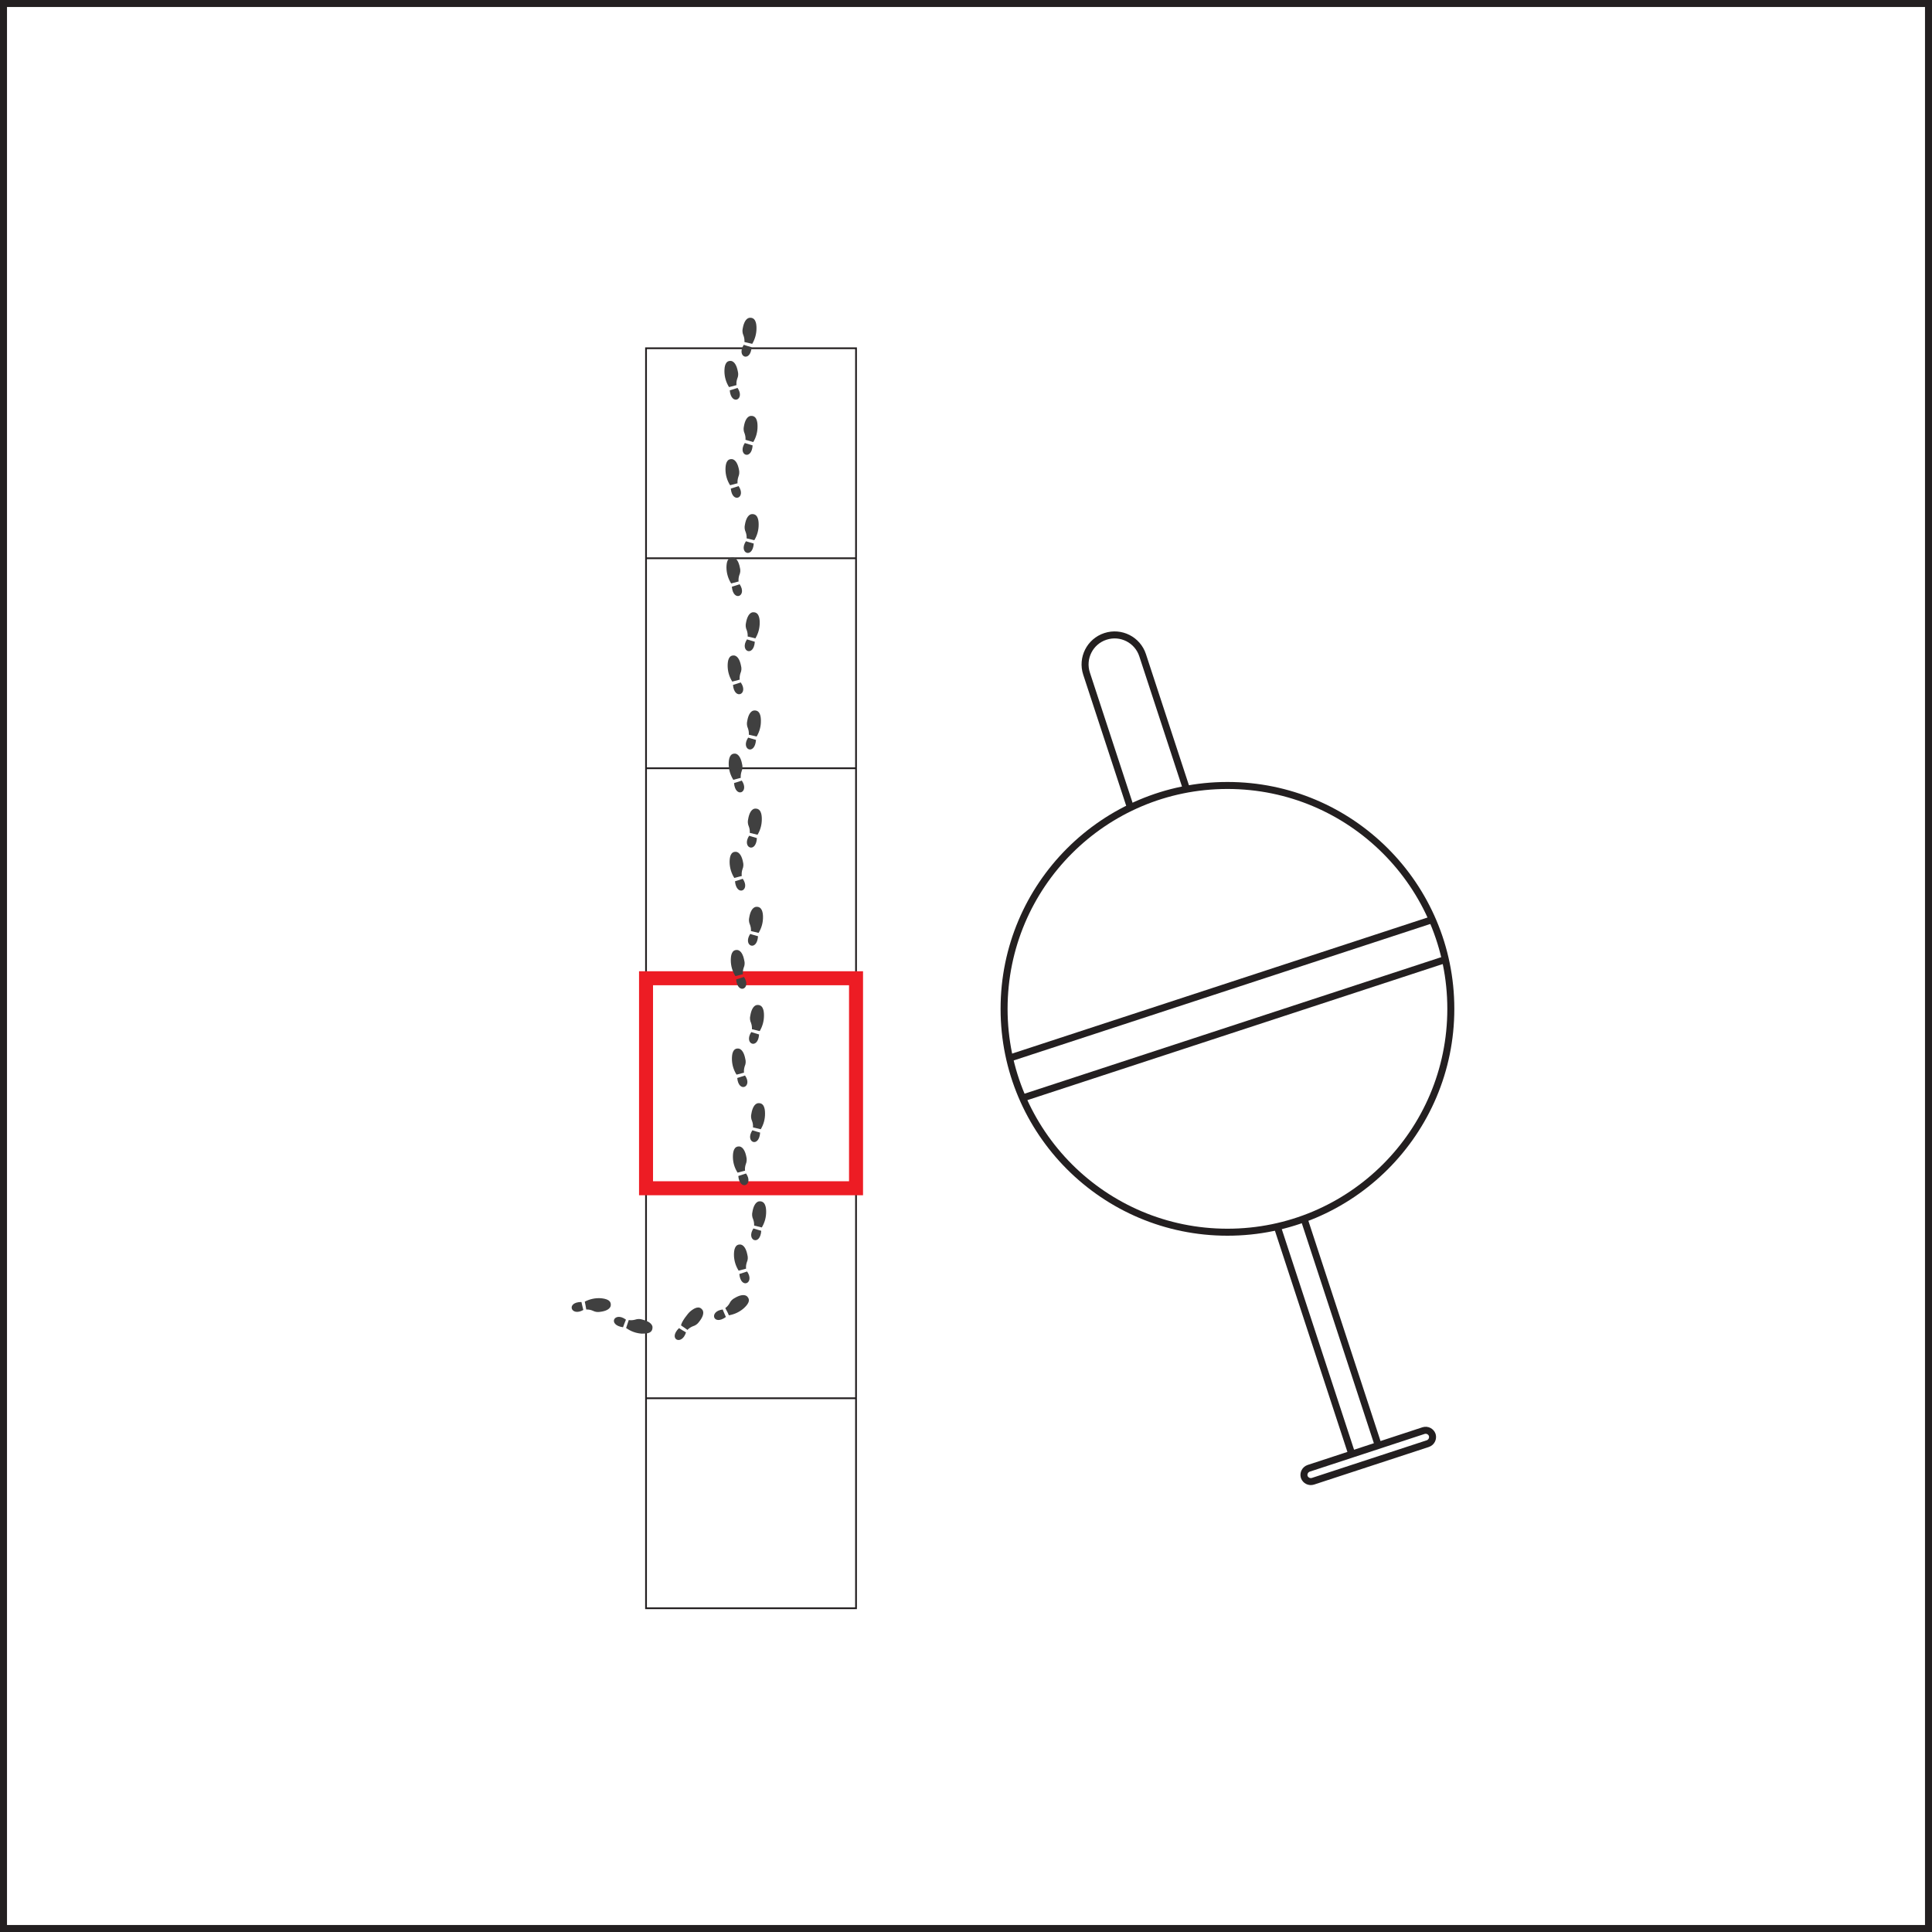
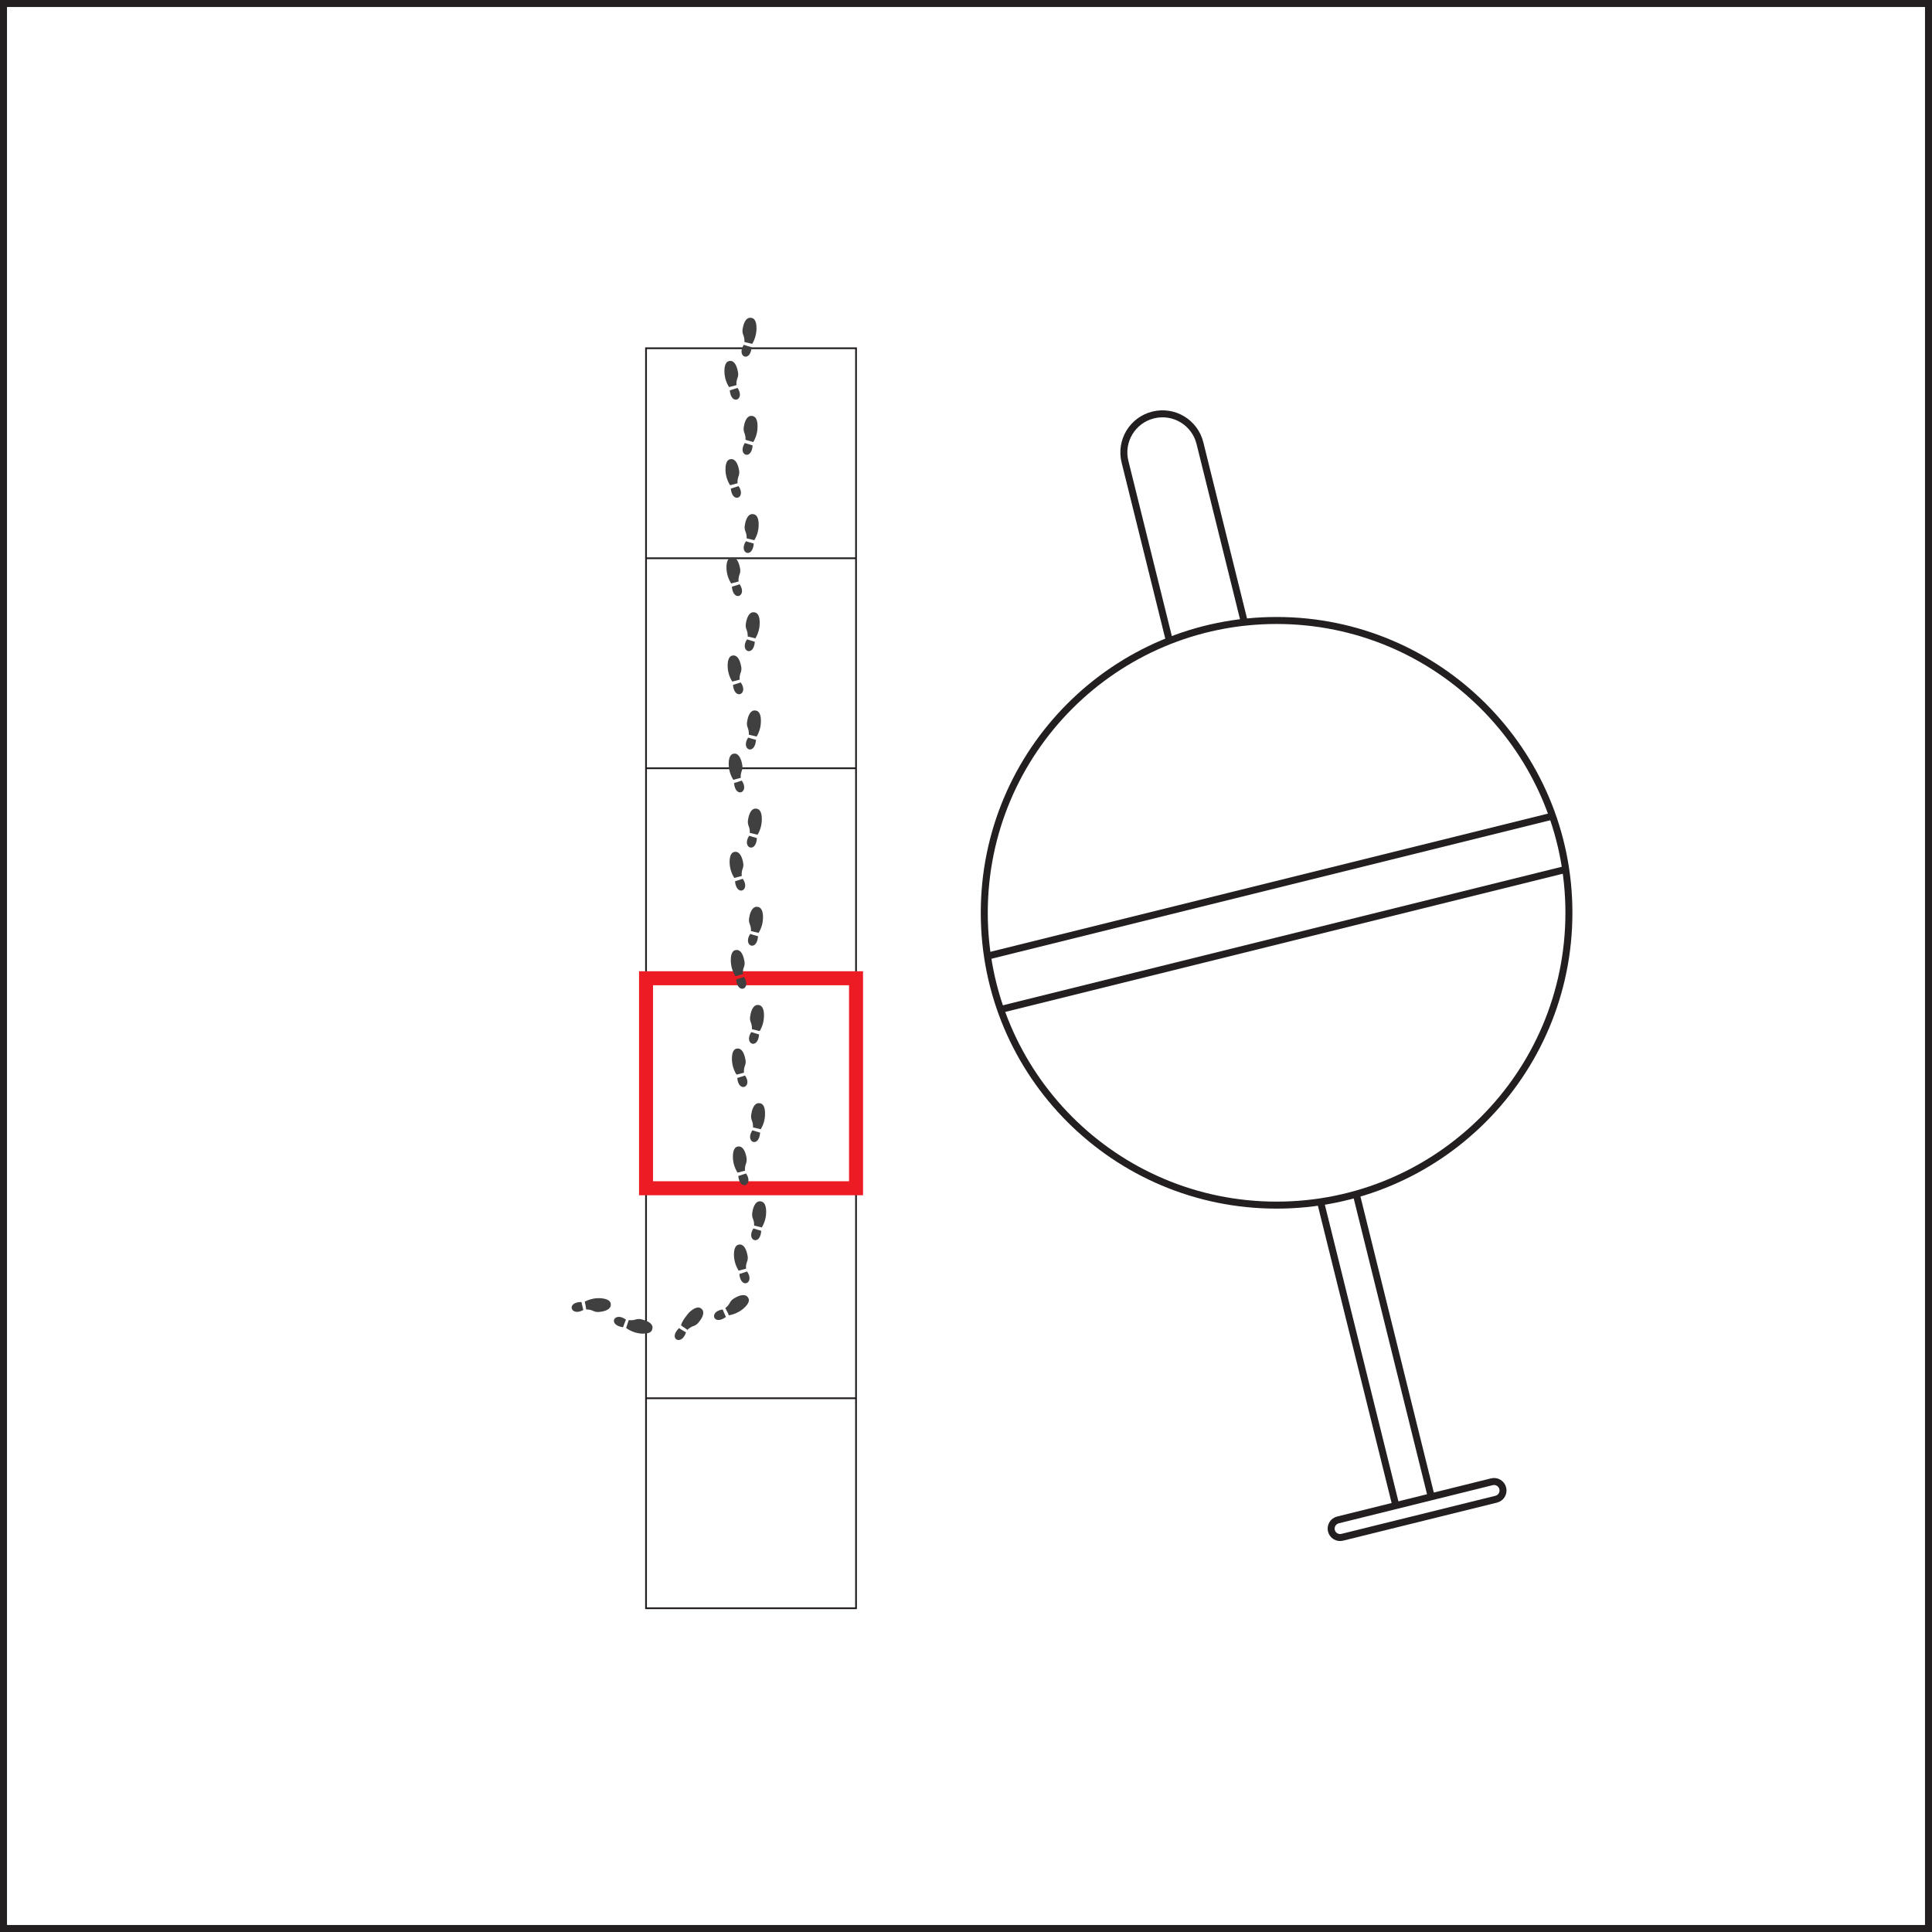
<svg xmlns="http://www.w3.org/2000/svg" viewBox="0 0 276 276">
  <defs>
-     <style>.cls-1{fill:#fff;}.cls-1,.cls-2,.cls-3{stroke:#231f20;}.cls-1,.cls-2,.cls-3,.cls-4{stroke-miterlimit:10;}.cls-2,.cls-3,.cls-4,.cls-5{fill:none;}.cls-2{stroke-width:0.25px;}.cls-4{stroke:#ed1c24;stroke-width:2px;}.cls-6{fill:#404040;}</style>
+     <style>.cls-1{fill:#fff;}.cls-1,.cls-2,.cls-3{stroke:#231f20;}.cls-1,.cls-2,.cls-3,.cls-4{stroke-miterlimit:10;}.cls-2,.cls-3,.cls-4{fill:none;}.cls-2{stroke-width:0.25px;}.cls-4{stroke:#ed1c24;stroke-width:2px;}.cls-5{fill:#404040;}</style>
  </defs>
  <g id="Layer_2" data-name="Layer 2">
    <g id="wateringcan1">
      <rect class="cls-1" x="0.5" y="0.5" width="275" height="275" />
      <rect class="cls-2" x="92.29" y="49.75" width="30" height="120" />
      <line class="cls-2" x1="92.29" y1="139.75" x2="122.29" y2="139.75" />
      <line class="cls-2" x1="92.29" y1="109.75" x2="122.29" y2="109.75" />
      <line class="cls-2" x1="92.29" y1="79.75" x2="122.29" y2="79.75" />
      <g id="watering_can_top" data-name="watering can top">
-         <rect class="cls-1" x="163.19" y="89.4" width="8.43" height="60.95" rx="4.21" transform="translate(-29.01 58.11) rotate(-18.15)" />
-         <circle class="cls-1" cx="175.35" cy="144.12" r="31.91" />
-         <line class="cls-3" x1="204.75" y1="131.33" x2="144.22" y2="151.16" />
-         <line class="cls-3" x1="206.48" y1="137.07" x2="145.96" y2="156.9" />
-         <line class="cls-3" x1="186.29" y1="174.11" x2="196.89" y2="206.47" />
-         <line class="cls-3" x1="182.42" y1="175.09" x2="193.11" y2="207.71" />
-         <path class="cls-3" d="M204.61,205h0a1,1,0,0,1-.63,1.23l-16.42,5.38a1,1,0,0,1-1.24-.62h0a1,1,0,0,1,.63-1.23l16.42-5.39A1,1,0,0,1,204.61,205Z" />
+         <rect class="cls-1" x="168.82" y="58.12" width="11.03" height="79.75" rx="5.51" transform="translate(-18.46 44.84) rotate(-13.93)" />
+         <circle class="cls-1" cx="182.37" cy="130.4" r="41.76" />
+         <line class="cls-3" x1="221.96" y1="116.54" x2="141.07" y2="136.59" />
+         <line class="cls-3" x1="223.67" y1="124.2" x2="142.78" y2="144.25" />
+         <line class="cls-3" x1="193.75" y1="170.59" x2="204.47" y2="213.84" />
+         <line class="cls-3" x1="188.6" y1="171.5" x2="199.41" y2="215.09" />
+         <path class="cls-3" d="M214.68,212.62h0a1.28,1.28,0,0,1-.93,1.55l-22,5.44a1.28,1.28,0,0,1-1.55-.93h0a1.28,1.28,0,0,1,.94-1.55l21.95-5.44A1.28,1.28,0,0,1,214.68,212.62Z" />
      </g>
      <rect class="cls-2" x="92.29" y="169.75" width="30" height="60" />
      <line class="cls-2" x1="122.29" y1="199.75" x2="92.29" y2="199.75" />
      <rect class="cls-4" x="92.29" y="139.75" width="30" height="30" />
-       <rect class="cls-5" x="103.46" y="45.41" width="4.66" height="11.69" transform="translate(-0.55 1.16) rotate(-0.62)" />
-       <path id="path2890" class="cls-6" d="M104.25,55.77c.44-.14.76-.23,1.11-.36C106.5,57.1,104.45,58,104.25,55.77Zm1-.76-1.1.29a4.25,4.25,0,0,1-.66-2.26c0-.67.12-1.6,1-1.47.43.11.75.63.91,1.47a1.54,1.54,0,0,1-.08,1.06,2.16,2.16,0,0,0-.11.91Z" />
-       <path id="path2890-7" class="cls-6" d="M107.37,49.6c-.45-.14-.76-.21-1.12-.34C105.15,51,107.22,51.84,107.37,49.6Zm.09-.48a4.35,4.35,0,0,0,.61-2.27c0-.67-.15-1.59-1.07-1.44-.43.12-.74.64-.89,1.48a1.58,1.58,0,0,0,.11,1.06,2.31,2.31,0,0,1,.13.91Z" />
-       <rect class="cls-5" x="103.62" y="59.43" width="4.66" height="11.69" transform="translate(-0.71 1.16) rotate(-0.62)" />
-       <path id="path2890-2" data-name="path2890" class="cls-6" d="M104.4,69.8c.45-.15.76-.23,1.11-.36C106.65,71.12,104.6,72,104.4,69.8Zm1-.77-1.1.29a4.24,4.24,0,0,1-.66-2.25c0-.68.12-1.6,1-1.47.43.11.76.63.92,1.46a1.67,1.67,0,0,1-.08,1.06,2.36,2.36,0,0,0-.12.91Z" />
-       <path id="path2890-7-2" data-name="path2890-7" class="cls-6" d="M107.52,63.63c-.45-.14-.76-.22-1.12-.34C105.3,65,107.37,65.87,107.52,63.63Zm.09-.48a4.28,4.28,0,0,0,.61-2.27c0-.68-.15-1.6-1.07-1.45-.43.12-.74.65-.88,1.49a1.56,1.56,0,0,0,.1,1,2.19,2.19,0,0,1,.13.91Q107.06,63,107.61,63.15Z" />
-       <rect class="cls-5" x="103.77" y="73.46" width="4.66" height="11.69" transform="translate(-0.86 1.16) rotate(-0.62)" />
-       <path id="path2890-3" data-name="path2890" class="cls-6" d="M104.55,83.82c.45-.14.76-.23,1.11-.36C106.8,85.15,104.75,86.06,104.55,83.82Zm1-.76-1.1.29a4.35,4.35,0,0,1-.67-2.26c0-.67.12-1.59,1-1.47.43.11.76.63.92,1.47a1.54,1.54,0,0,1-.08,1.06,2.17,2.17,0,0,0-.11.91Z" />
-       <path id="path2890-7-3" data-name="path2890-7" class="cls-6" d="M107.68,77.65c-.45-.14-.77-.21-1.12-.33C105.46,79,107.52,79.9,107.68,77.65Zm.08-.48a4.24,4.24,0,0,0,.62-2.27c0-.67-.16-1.59-1.08-1.44-.42.12-.74.64-.88,1.48a1.59,1.59,0,0,0,.1,1.06,2.17,2.17,0,0,1,.14.91Z" />
-       <rect class="cls-5" x="103.92" y="87.48" width="4.66" height="11.69" transform="translate(-1.01 1.16) rotate(-0.62)" />
-       <path id="path2890-4" data-name="path2890" class="cls-6" d="M104.71,97.85c.44-.15.75-.23,1.11-.36C107,99.17,104.91,100.09,104.71,97.85Zm1-.77-1.1.29a4.24,4.24,0,0,1-.66-2.25c0-.68.12-1.6,1-1.47.43.11.75.63.91,1.46a1.54,1.54,0,0,1-.08,1.06,2.17,2.17,0,0,0-.11.91Z" />
-       <path id="path2890-7-4" data-name="path2890-7" class="cls-6" d="M107.83,91.68c-.45-.14-.76-.22-1.12-.34C105.61,93.05,107.68,93.92,107.83,91.68Zm.08-.48a4.29,4.29,0,0,0,.62-2.27c0-.68-.16-1.59-1.07-1.45-.43.12-.74.65-.89,1.49a1.59,1.59,0,0,0,.11,1.06,2.29,2.29,0,0,1,.13.9C107.18,91,107.54,91.11,107.91,91.2Z" />
-       <rect class="cls-5" x="104.07" y="101.51" width="4.66" height="11.69" transform="translate(-1.16 1.17) rotate(-0.62)" />
-       <path id="path2890-5" data-name="path2890" class="cls-6" d="M104.86,111.87c.45-.14.76-.23,1.11-.36C107.11,113.2,105.06,114.11,104.86,111.87Zm1-.76-1.1.29a4.25,4.25,0,0,1-.66-2.26c0-.67.12-1.59,1-1.47.43.11.75.63.91,1.47a1.61,1.61,0,0,1-.07,1.06,2.36,2.36,0,0,0-.12.91Z" />
-       <path id="path2890-7-5" data-name="path2890-7" class="cls-6" d="M108,105.7c-.45-.14-.76-.21-1.12-.33C105.76,107.07,107.83,108,108,105.7Zm.09-.48a4.23,4.23,0,0,0,.61-2.27c0-.67-.15-1.59-1.07-1.44-.43.12-.74.64-.88,1.48a1.59,1.59,0,0,0,.1,1.06,2.37,2.37,0,0,1,.13.91Z" />
-       <rect class="cls-5" x="104.23" y="115.53" width="4.66" height="11.69" transform="translate(-1.32 1.17) rotate(-0.62)" />
-       <path id="path2890-6" data-name="path2890" class="cls-6" d="M105,125.9c.45-.15.76-.23,1.11-.36C107.26,127.22,105.21,128.14,105,125.9Zm1-.77-1.1.29a4.34,4.34,0,0,1-.67-2.25c0-.68.12-1.6,1-1.47.43.11.76.63.92,1.47a1.57,1.57,0,0,1-.08,1,2.17,2.17,0,0,0-.11.91Z" />
-       <path id="path2890-7-6" data-name="path2890-7" class="cls-6" d="M108.13,119.73c-.45-.14-.76-.22-1.11-.34C105.91,121.1,108,122,108.13,119.73Zm.09-.48a4.26,4.26,0,0,0,.61-2.27c0-.67-.15-1.59-1.07-1.45-.43.12-.74.65-.88,1.49a1.6,1.6,0,0,0,.1,1.06,2.12,2.12,0,0,1,.13.9C107.48,119.06,107.85,119.16,108.22,119.25Z" />
-       <rect class="cls-5" x="104.38" y="129.56" width="4.66" height="11.69" transform="translate(-1.47 1.17) rotate(-0.62)" />
-       <path id="path2890-7-7" data-name="path2890" class="cls-6" d="M105.16,139.92c.45-.14.76-.23,1.12-.36C107.41,141.25,105.37,142.17,105.16,139.92Zm1-.76-1.1.29a4.25,4.25,0,0,1-.66-2.26c0-.67.11-1.59,1-1.47.44.11.76.63.92,1.47a1.54,1.54,0,0,1-.08,1.06,2.17,2.17,0,0,0-.11.91Z" />
-       <path id="path2890-7-8" data-name="path2890-7" class="cls-6" d="M108.29,133.75c-.45-.14-.77-.21-1.12-.33C106.07,135.13,108.14,136,108.29,133.75Zm.08-.48A4.24,4.24,0,0,0,109,131c0-.67-.16-1.59-1.07-1.44-.43.12-.75.64-.89,1.48a1.58,1.58,0,0,0,.1,1.06,2.2,2.2,0,0,1,.14.91Z" />
-       <rect class="cls-5" x="104.53" y="143.58" width="4.66" height="11.69" transform="translate(-1.62 1.17) rotate(-0.62)" />
-       <path id="path2890-8" data-name="path2890" class="cls-6" d="M105.32,154c.44-.15.76-.23,1.11-.36C107.57,155.27,105.52,156.19,105.32,154Zm1-.77-1.1.29a4.21,4.21,0,0,1-.66-2.25c0-.68.12-1.6,1-1.47.43.11.75.63.91,1.47a1.51,1.51,0,0,1-.08,1.05,2.35,2.35,0,0,0-.11.91Z" />
-       <path id="path2890-7-9" data-name="path2890-7" class="cls-6" d="M108.44,147.78c-.45-.14-.76-.22-1.12-.34C106.22,149.15,108.29,150,108.44,147.78Zm.09-.48a4.35,4.35,0,0,0,.61-2.27c0-.67-.15-1.59-1.07-1.45-.43.12-.74.65-.88,1.49a1.54,1.54,0,0,0,.1,1.06,2.29,2.29,0,0,1,.13.9Z" />
-       <rect class="cls-5" x="104.69" y="157.61" width="4.66" height="11.69" transform="translate(-1.78 1.18) rotate(-0.62)" />
-       <path id="path2890-9" data-name="path2890" class="cls-6" d="M105.47,168l1.11-.36C107.72,169.3,105.67,170.22,105.47,168Zm1-.77-1.1.29a4.17,4.17,0,0,1-.67-2.26c0-.67.12-1.59,1-1.47.43.11.76.63.92,1.47a1.67,1.67,0,0,1-.08,1.06,2.17,2.17,0,0,0-.11.91Z" />
-       <path id="path2890-7-10" data-name="path2890-7" class="cls-6" d="M108.59,161.8c-.45-.13-.76-.21-1.11-.33C106.37,163.18,108.44,164.05,108.59,161.8Zm.09-.48a4.23,4.23,0,0,0,.61-2.27c0-.67-.15-1.59-1.07-1.44-.43.12-.74.64-.88,1.49a1.56,1.56,0,0,0,.1,1.05,2.19,2.19,0,0,1,.13.91Z" />
-       <rect class="cls-5" x="104.84" y="171.63" width="4.66" height="11.69" transform="translate(-1.93 1.18) rotate(-0.62)" />
-       <path id="path2890-10" data-name="path2890" class="cls-6" d="M105.62,182c.45-.15.76-.23,1.11-.36C107.87,183.32,105.82,184.24,105.62,182Zm1-.77-1.1.29a4.29,4.29,0,0,1-.67-2.25c0-.68.12-1.6,1-1.47.43.11.76.63.92,1.47a1.54,1.54,0,0,1-.08,1.06,2.11,2.11,0,0,0-.11.9Z" />
-       <path id="path2890-7-11" data-name="path2890-7" class="cls-6" d="M108.75,175.83c-.45-.14-.77-.22-1.12-.34C106.53,177.2,108.6,178.07,108.75,175.83Zm.08-.48a4.27,4.27,0,0,0,.62-2.27c0-.67-.16-1.59-1.07-1.45-.43.12-.75.65-.89,1.49a1.6,1.6,0,0,0,.1,1.06,2.13,2.13,0,0,1,.14.9Z" />
-       <rect class="cls-5" x="95.58" y="185.67" width="11.69" height="4.66" transform="translate(-98.06 111.6) rotate(-40.7)" />
-       <path id="path2890-11" data-name="path2890" class="cls-6" d="M97,189.73c.4.24.66.43,1,.61C97.4,192.3,95.38,191.32,97,189.73Zm1.23.27c-.31-.22-.61-.44-.93-.65,0-.47,1-1.76,1.3-2,.52-.43,1.3-.94,1.79-.16.2.41,0,1-.53,1.65a1.58,1.58,0,0,1-.86.62,2.18,2.18,0,0,0-.77.5Z" />
-       <path id="path2890-7-12" data-name="path2890-7" class="cls-6" d="M103.7,188.14c-.18-.43-.33-.72-.46-1.07C101.22,187.33,101.89,189.47,103.7,188.14Zm.42-.24a4.28,4.28,0,0,0,2.13-1c.5-.46,1.12-1.15.42-1.75-.37-.25-1-.15-1.71.28a1.58,1.58,0,0,0-.74.76,2.2,2.2,0,0,1-.61.68C103.79,187.22,104,187.55,104.12,187.9Z" />
-       <rect class="cls-5" x="85.12" y="182.07" width="4.66" height="11.69" transform="translate(-105.93 262.48) rotate(-86.13)" />
-       <path id="path2890-12" data-name="path2890" class="cls-6" d="M83.06,186c.11.46.17.78.27,1.14C81.56,188.15,80.81,186,83.06,186Zm.69,1.07c-.06-.38-.13-.75-.21-1.12a4.32,4.32,0,0,1,2.3-.49c.68.07,1.59.25,1.39,1.15-.15.42-.69.71-1.54.8a1.6,1.6,0,0,1-1-.16,2.09,2.09,0,0,0-.89-.18Z" />
-       <path id="path2890-7-13" data-name="path2890-7" class="cls-6" d="M89,189.61c.17-.44.27-.74.42-1.09C87.78,187.29,86.74,189.28,89,189.61Zm.47.12a4.21,4.21,0,0,0,2.22.79c.67,0,1.59,0,1.52-1-.09-.44-.59-.79-1.41-1a1.58,1.58,0,0,0-1.06,0,2.21,2.21,0,0,1-.92.06C89.68,189,89.56,189.37,89.44,189.73Z" />
+       <path id="path2890" class="cls-5" d="M104.25,55.77c.44-.14.76-.23,1.11-.36C106.5,57.1,104.45,58,104.25,55.77Zm1-.76-1.1.29a4.25,4.25,0,0,1-.66-2.26c0-.67.12-1.6,1-1.47.43.11.75.63.91,1.47a1.54,1.54,0,0,1-.08,1.06,2.16,2.16,0,0,0-.11.91Z" />
+       <path id="path2890-7" class="cls-5" d="M107.37,49.6c-.45-.14-.76-.21-1.12-.34C105.15,51,107.22,51.84,107.37,49.6Zm.09-.48a4.35,4.35,0,0,0,.61-2.27c0-.67-.15-1.59-1.07-1.44-.43.12-.74.64-.89,1.48a1.58,1.58,0,0,0,.11,1.06,2.31,2.31,0,0,1,.13.91Z" />
+       <path id="path2890-2" data-name="path2890" class="cls-5" d="M104.4,69.8c.45-.15.76-.23,1.11-.36C106.65,71.12,104.6,72,104.4,69.8Zm1-.77-1.1.29a4.24,4.24,0,0,1-.66-2.25c0-.68.12-1.6,1-1.47.43.11.76.63.92,1.46a1.67,1.67,0,0,1-.08,1.06,2.36,2.36,0,0,0-.12.91Z" />
+       <path id="path2890-7-2" data-name="path2890-7" class="cls-5" d="M107.52,63.63c-.45-.14-.76-.22-1.12-.34C105.3,65,107.37,65.87,107.52,63.63Zm.09-.48a4.28,4.28,0,0,0,.61-2.27c0-.68-.15-1.6-1.07-1.45-.43.12-.74.65-.88,1.49a1.56,1.56,0,0,0,.1,1,2.19,2.19,0,0,1,.13.91Q107.06,63,107.61,63.15Z" />
+       <path id="path2890-3" data-name="path2890" class="cls-5" d="M104.55,83.82c.45-.14.76-.23,1.11-.36C106.8,85.15,104.75,86.06,104.55,83.82Zm1-.76-1.1.29a4.35,4.35,0,0,1-.67-2.26c0-.67.12-1.59,1-1.47.43.11.76.63.92,1.47a1.54,1.54,0,0,1-.08,1.06,2.17,2.17,0,0,0-.11.91Z" />
+       <path id="path2890-7-3" data-name="path2890-7" class="cls-5" d="M107.68,77.65c-.45-.14-.77-.21-1.12-.33C105.46,79,107.52,79.9,107.68,77.65Zm.08-.48a4.24,4.24,0,0,0,.62-2.27c0-.67-.16-1.59-1.08-1.44-.42.12-.74.64-.88,1.48a1.59,1.59,0,0,0,.1,1.06,2.17,2.17,0,0,1,.14.91Z" />
+       <path id="path2890-4" data-name="path2890" class="cls-5" d="M104.71,97.85c.44-.15.75-.23,1.11-.36C107,99.17,104.91,100.09,104.71,97.85Zm1-.77-1.1.29a4.24,4.24,0,0,1-.66-2.25c0-.68.12-1.6,1-1.47.43.11.75.63.91,1.46a1.54,1.54,0,0,1-.08,1.06,2.17,2.17,0,0,0-.11.91Z" />
+       <path id="path2890-7-4" data-name="path2890-7" class="cls-5" d="M107.83,91.68c-.45-.14-.76-.22-1.12-.34C105.61,93.05,107.68,93.92,107.83,91.68Zm.08-.48a4.29,4.29,0,0,0,.62-2.27c0-.68-.16-1.59-1.07-1.45-.43.12-.74.65-.89,1.49a1.59,1.59,0,0,0,.11,1.06,2.29,2.29,0,0,1,.13.9C107.18,91,107.54,91.11,107.91,91.2Z" />
+       <path id="path2890-5" data-name="path2890" class="cls-5" d="M104.86,111.87c.45-.14.76-.23,1.11-.36C107.11,113.2,105.06,114.11,104.86,111.87Zm1-.76-1.1.29a4.25,4.25,0,0,1-.66-2.26c0-.67.12-1.59,1-1.47.43.11.75.63.91,1.47a1.61,1.61,0,0,1-.07,1.06,2.36,2.36,0,0,0-.12.91Z" />
+       <path id="path2890-7-5" data-name="path2890-7" class="cls-5" d="M108,105.7c-.45-.14-.76-.21-1.12-.33C105.76,107.07,107.83,108,108,105.7Zm.09-.48a4.23,4.23,0,0,0,.61-2.27c0-.67-.15-1.59-1.07-1.44-.43.12-.74.64-.88,1.48a1.59,1.59,0,0,0,.1,1.06,2.37,2.37,0,0,1,.13.91Z" />
+       <path id="path2890-6" data-name="path2890" class="cls-5" d="M105,125.9c.45-.15.76-.23,1.11-.36C107.26,127.22,105.21,128.14,105,125.9Zm1-.77-1.1.29a4.34,4.34,0,0,1-.67-2.25c0-.68.12-1.6,1-1.47.43.11.76.63.92,1.47a1.57,1.57,0,0,1-.08,1,2.17,2.17,0,0,0-.11.91Z" />
+       <path id="path2890-7-6" data-name="path2890-7" class="cls-5" d="M108.13,119.73c-.45-.14-.76-.22-1.11-.34C105.91,121.1,108,122,108.13,119.73Zm.09-.48a4.26,4.26,0,0,0,.61-2.27c0-.67-.15-1.59-1.07-1.45-.43.12-.74.65-.88,1.49a1.6,1.6,0,0,0,.1,1.06,2.12,2.12,0,0,1,.13.9C107.48,119.06,107.85,119.16,108.22,119.25Z" />
+       <path id="path2890-7-7" data-name="path2890" class="cls-5" d="M105.16,139.92c.45-.14.76-.23,1.12-.36C107.41,141.25,105.37,142.17,105.16,139.92Zm1-.76-1.1.29a4.25,4.25,0,0,1-.66-2.26c0-.67.11-1.59,1-1.47.44.11.76.63.92,1.47a1.54,1.54,0,0,1-.08,1.06,2.17,2.17,0,0,0-.11.91Z" />
+       <path id="path2890-7-8" data-name="path2890-7" class="cls-5" d="M108.29,133.75c-.45-.14-.77-.21-1.12-.33C106.07,135.13,108.14,136,108.29,133.75Zm.08-.48A4.24,4.24,0,0,0,109,131c0-.67-.16-1.59-1.07-1.44-.43.12-.75.64-.89,1.48a1.58,1.58,0,0,0,.1,1.06,2.2,2.2,0,0,1,.14.91Z" />
+       <path id="path2890-8" data-name="path2890" class="cls-5" d="M105.32,154c.44-.15.76-.23,1.11-.36C107.57,155.27,105.52,156.19,105.32,154Zm1-.77-1.1.29a4.21,4.21,0,0,1-.66-2.25c0-.68.12-1.6,1-1.47.43.11.75.63.91,1.47a1.51,1.51,0,0,1-.08,1.05,2.35,2.35,0,0,0-.11.91Z" />
+       <path id="path2890-7-9" data-name="path2890-7" class="cls-5" d="M108.44,147.78c-.45-.14-.76-.22-1.12-.34C106.22,149.15,108.29,150,108.44,147.78Zm.09-.48a4.35,4.35,0,0,0,.61-2.27c0-.67-.15-1.59-1.07-1.45-.43.12-.74.65-.88,1.49a1.54,1.54,0,0,0,.1,1.06,2.29,2.29,0,0,1,.13.9Z" />
+       <path id="path2890-9" data-name="path2890" class="cls-5" d="M105.47,168l1.11-.36C107.72,169.3,105.67,170.22,105.47,168Zm1-.77-1.1.29a4.17,4.17,0,0,1-.67-2.26c0-.67.12-1.59,1-1.47.43.11.76.63.92,1.47a1.67,1.67,0,0,1-.08,1.06,2.17,2.17,0,0,0-.11.91Z" />
+       <path id="path2890-7-10" data-name="path2890-7" class="cls-5" d="M108.59,161.8c-.45-.13-.76-.21-1.11-.33C106.37,163.18,108.44,164.05,108.59,161.8Zm.09-.48a4.23,4.23,0,0,0,.61-2.27c0-.67-.15-1.59-1.07-1.44-.43.12-.74.64-.88,1.49a1.56,1.56,0,0,0,.1,1.05,2.19,2.19,0,0,1,.13.91Z" />
+       <path id="path2890-10" data-name="path2890" class="cls-5" d="M105.62,182c.45-.15.76-.23,1.11-.36C107.87,183.32,105.82,184.24,105.62,182Zm1-.77-1.1.29a4.29,4.29,0,0,1-.67-2.25c0-.68.12-1.6,1-1.47.43.11.76.63.92,1.47a1.54,1.54,0,0,1-.08,1.06,2.11,2.11,0,0,0-.11.9Z" />
+       <path id="path2890-7-11" data-name="path2890-7" class="cls-5" d="M108.75,175.83c-.45-.14-.77-.22-1.12-.34C106.53,177.2,108.6,178.07,108.75,175.83Zm.08-.48a4.27,4.27,0,0,0,.62-2.27c0-.67-.16-1.59-1.07-1.45-.43.12-.75.65-.89,1.49a1.6,1.6,0,0,0,.1,1.06,2.13,2.13,0,0,1,.14.9Z" />
+       <path id="path2890-11" data-name="path2890" class="cls-5" d="M97,189.73c.4.24.66.43,1,.61C97.4,192.3,95.38,191.32,97,189.73Zm1.23.27c-.31-.22-.61-.44-.93-.65,0-.47,1-1.76,1.3-2,.52-.43,1.3-.94,1.79-.16.2.41,0,1-.53,1.65a1.58,1.58,0,0,1-.86.62,2.18,2.18,0,0,0-.77.5Z" />
+       <path id="path2890-7-12" data-name="path2890-7" class="cls-5" d="M103.7,188.14c-.18-.43-.33-.72-.46-1.07C101.22,187.33,101.89,189.47,103.7,188.14Zm.42-.24a4.28,4.28,0,0,0,2.13-1c.5-.46,1.12-1.15.42-1.75-.37-.25-1-.15-1.71.28a1.58,1.58,0,0,0-.74.76,2.2,2.2,0,0,1-.61.68C103.79,187.22,104,187.55,104.12,187.9Z" />
+       <path id="path2890-12" data-name="path2890" class="cls-5" d="M83.06,186c.11.46.17.78.27,1.14C81.56,188.15,80.81,186,83.06,186Zm.69,1.07c-.06-.38-.13-.75-.21-1.12a4.32,4.32,0,0,1,2.3-.49c.68.07,1.59.25,1.39,1.15-.15.42-.69.71-1.54.8a1.6,1.6,0,0,1-1-.16,2.09,2.09,0,0,0-.89-.18Z" />
+       <path id="path2890-7-13" data-name="path2890-7" class="cls-5" d="M89,189.61c.17-.44.27-.74.42-1.09C87.78,187.29,86.74,189.28,89,189.61Zm.47.12a4.21,4.21,0,0,0,2.22.79c.67,0,1.59,0,1.52-1-.09-.44-.59-.79-1.41-1a1.58,1.58,0,0,0-1.06,0,2.21,2.21,0,0,1-.92.06C89.68,189,89.56,189.37,89.44,189.73Z" />
    </g>
  </g>
</svg>
